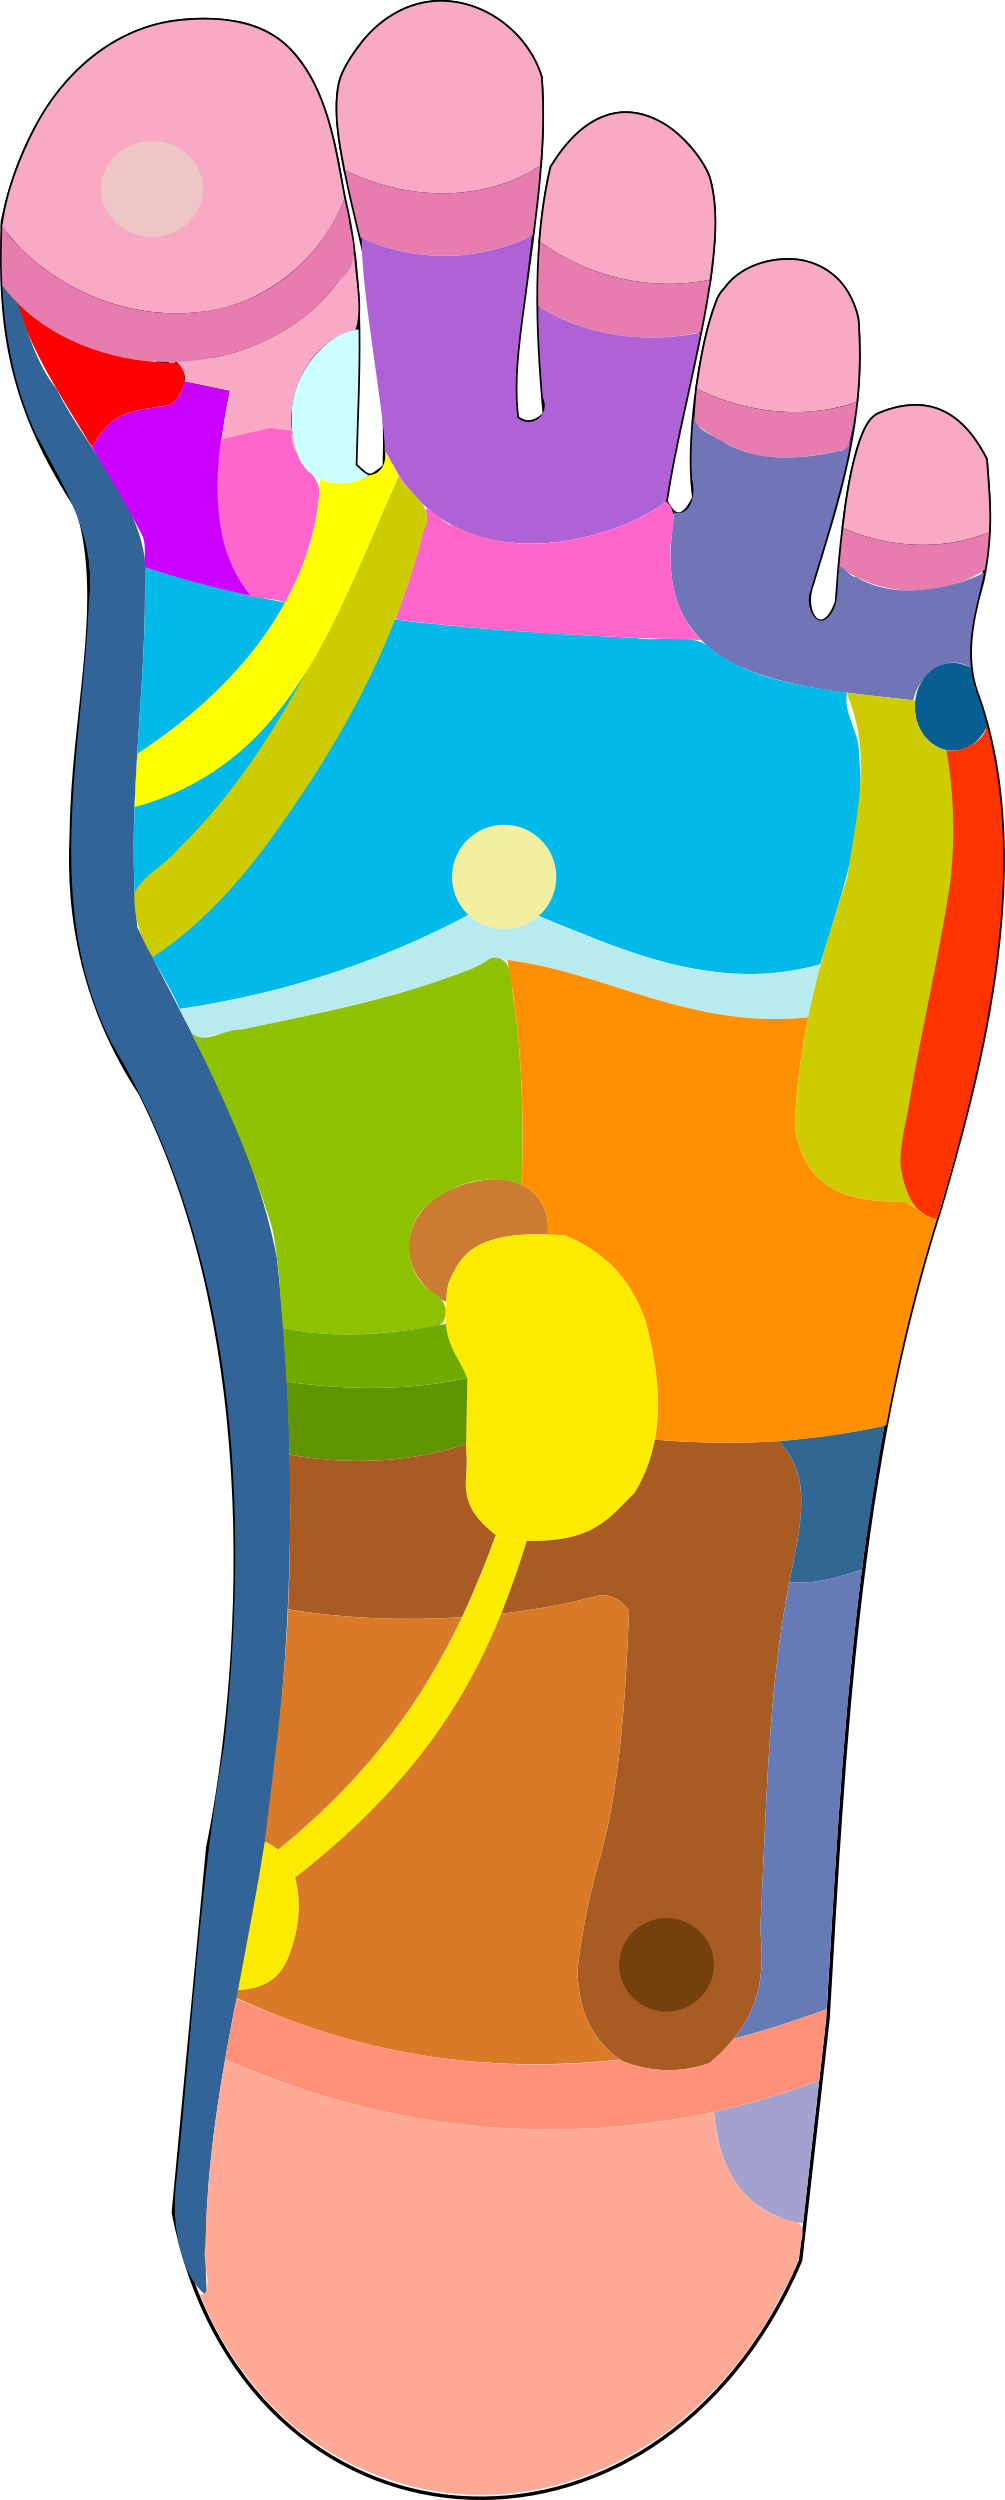
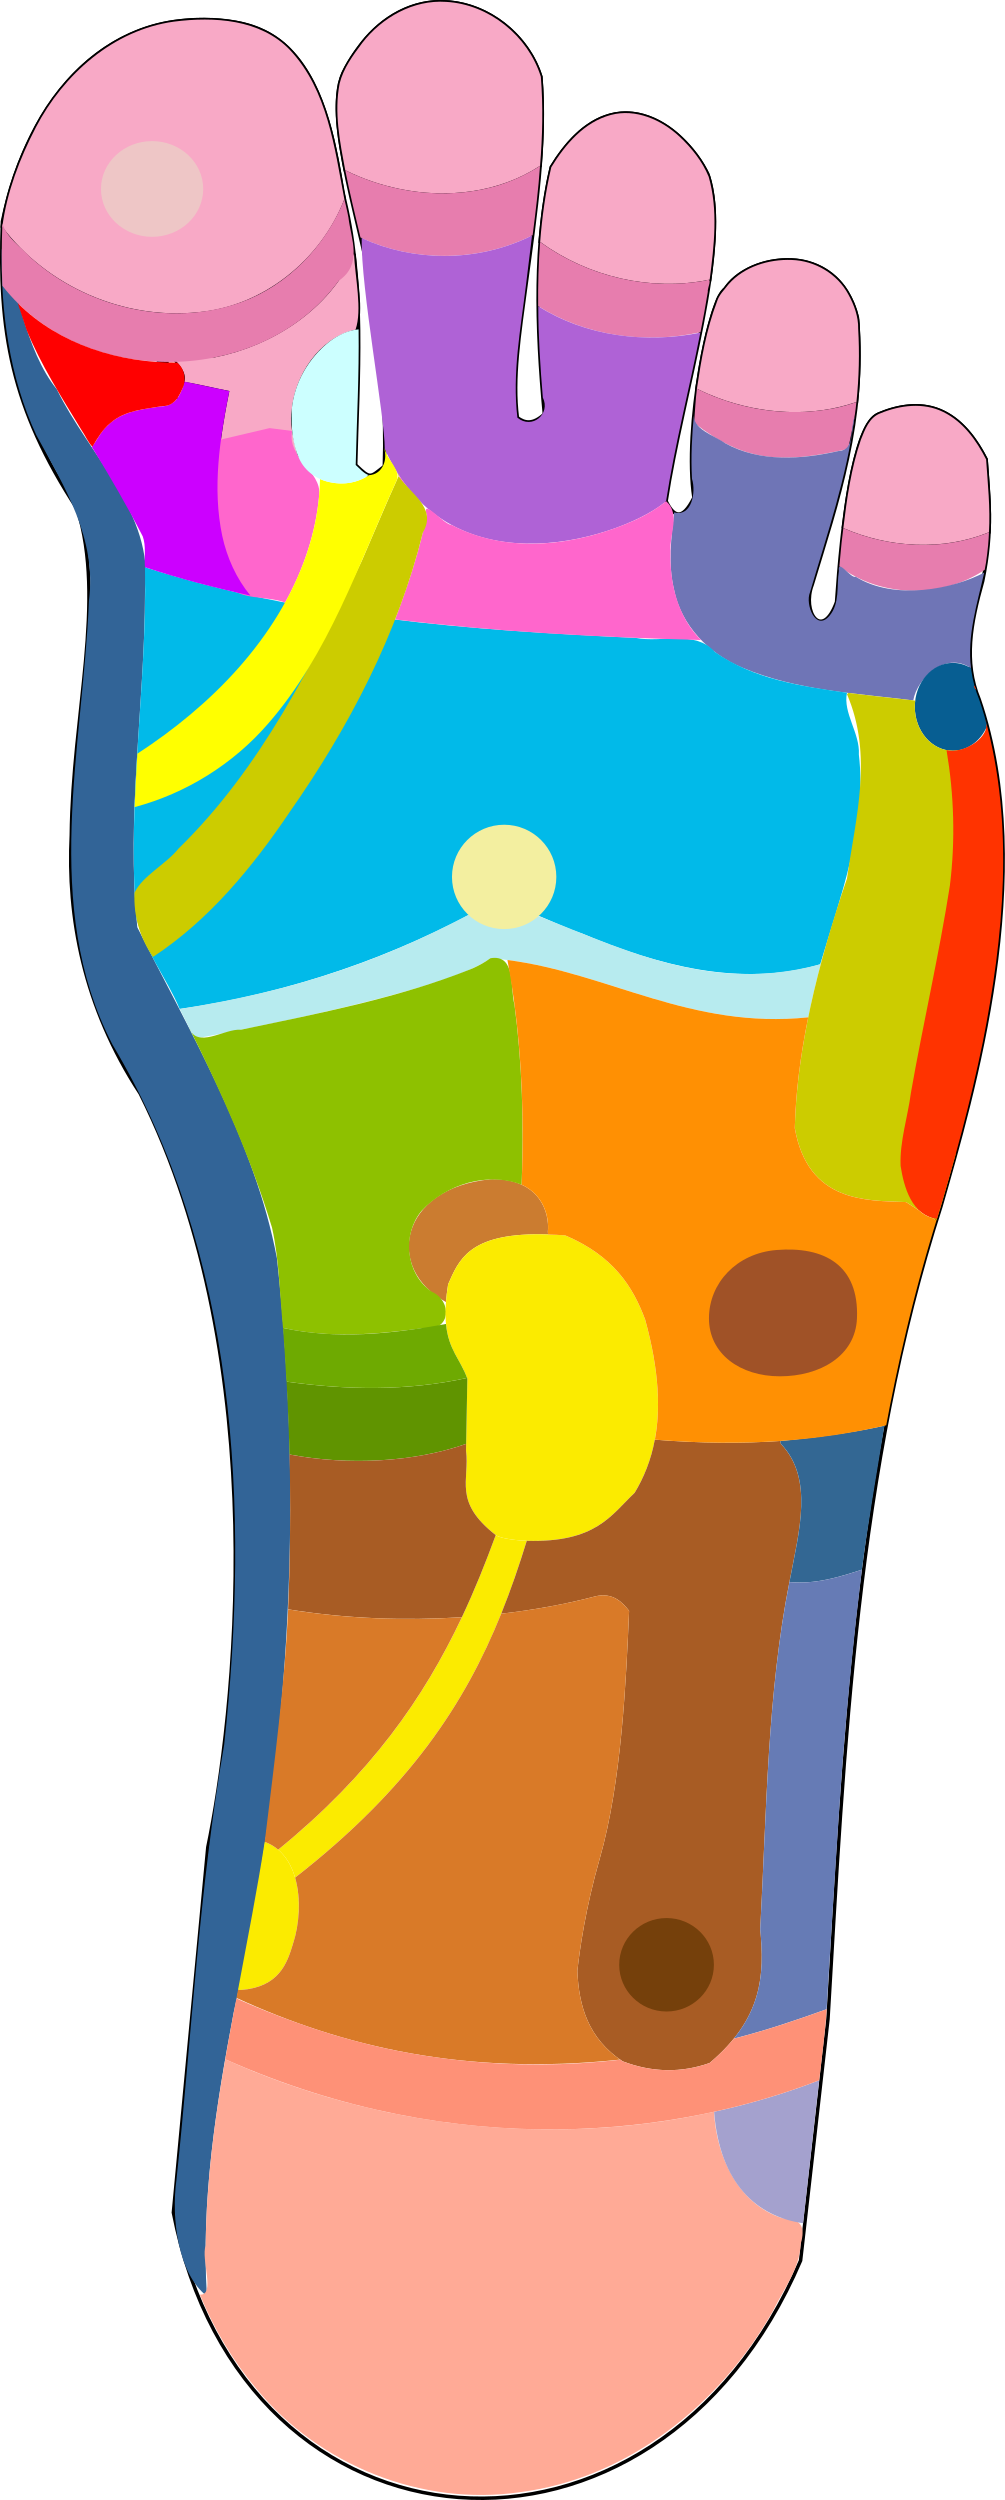
<svg xmlns="http://www.w3.org/2000/svg" width="76.06mm" height="189.229mm" viewBox="0 0 76.06 189.229" version="1.1" id="svg305">
  <defs id="defs302" />
  <g id="layer1" transform="translate(17.8945,-55.14384)">
    <path style="display:inline;fill:none;fill-rule:evenodd;stroke:#000000;stroke-width:0.265;stroke-dasharray:none;paint-order:stroke fill markers;stop-color:#000000" d="m 42.704,226.249 c -10.95,25.663 -42.212,23.361 -47.476,-3.631 l 2.607,-27.648 c 1.993,-9.565 5.188,-36.461 -5.12,-57.064 -4.31,-6.585 -5.519,-13.383 -5.213,-19.549 0.096,-9.172 2.632,-17.775 0.465,-24.669 -5.028,-7.697 -5.993,-13.445 -5.678,-21.783 1.98,-9.492 8.069,-16.578 17.594,-15.081 5.248,0.825 7.12,5.884 8.165,12.89 1.75,6.64 1.125,14.246 0.981,20.623 1.146,1.111 1.082,0.94 2.167,0.106 0.144,-4.037 -0.191,-8.074 -0.79,-12.112 -0.504,-5.004 -4.173,-14.581 -2.172,-17.97 4.53,-8.408 13.043,-5.091 14.811,0.592 0.405,4.954 -0.387,10.29 -1.119,15.712 -0.522,3.866 -1.037,7.141 -0.658,10.092 0.54,0.402 1.152,0.553 2.041,-0.263 -0.636,-6.729 -0.777,-13.102 0.527,-18.694 4.531,-7.446 10.028,-3.179 11.848,0.527 1.839,5.354 -1.916,16.5 -3.16,24.75 0.558,1.141 1.2,1.561 2.106,-0.263 -0.795,-5.219 1.18,-15.221 2.37,-15.798 1.602,-2.627 8.47,-3.95 10.005,2.172 0.644,7.807 -1.527,13.925 -3.423,20.208 -0.801,2.082 0.758,4.315 1.843,1.316 0.382,-5.73 1.246,-13.43 3.16,-14.218 3.29,-1.379 6.1,-0.634 8.162,3.423 0.181,2.758 0.56,5.285 -0.263,9.215 -0.894,3.186 -1.452,6.09 -0.263,8.952 4.491,13.153 -0.472,29.903 -2.896,38.376 -6.383,19.838 -7.331,40.978 -8.548,61.507 z" id="path289" />
    <path id="path311" style="fill:#326497;fill-opacity:1;fill-rule:evenodd;stroke:none;stroke-width:0.265;stroke-dasharray:none;paint-order:stroke fill markers;stop-color:#000000" d="m -17.76,73.993 c 1.078,2.477 1.765,7.683 4.168,10.623 2.423,4.99 7.398,9.369 6.673,15.297 5.73e-4,8.476 -1.452,16.95 -0.581,25.42 4.042,8.075 8.862,16.1 10.566,25.048 2.098,19.058 0.886,38.394 -3.273,57.101 -1.343,7.062 -2.471,14.247 -2.027,21.459 -2.192,-1.701 -2.709,-5.884 -2.303,-8.815 1.159,-10.983 1.717,-22.042 3.611,-32.929 1.963,-17.902 0.974,-37.196 -8.467,-53.009 -5.41,-10.478 -2.214,-22.423 -1.769,-33.568 0.61,-4.714 -1.856,-8.627 -3.991,-12.558 -2.026,-4.392 -2.691,-9.268 -2.607,-14.069 z" />
    <g id="g5602" style="display:inline" transform="matrix(-1,0,0,1,119.4104,-72.01087)">
      <path id="path960" style="font-variation-settings:normal;opacity:1;vector-effect:none;fill:#f8a9c6;fill-opacity:1;fill-rule:evenodd;stroke:#000000;stroke-width:0.265;stroke-linecap:butt;stroke-linejoin:miter;stroke-miterlimit:4;stroke-dasharray:none;stroke-dashoffset:0;stroke-opacity:1;-inkscape-stroke:none;paint-order:stroke fill markers;stop-color:#000000;stop-opacity:1" d="m 73.471,167.128 c -0.272,-2.26 -0.593,-4.536 -1.331,-6.698 -0.304,-0.758 -0.631,-1.68 -1.467,-1.988 -1.496,-0.62 -3.274,-0.846 -4.769,-0.1 -1.492,0.729 -2.503,2.142 -3.239,3.585 -0.125,1.835 -0.325,3.674 -0.216,5.516 3.512,1.434 7.576,1.185 11.023,-0.316 z" />
      <path id="path5536" style="font-variation-settings:normal;display:inline;opacity:1;vector-effect:none;fill:#f8a9c6;fill-opacity:1;fill-rule:evenodd;stroke:#000000;stroke-width:0.265;stroke-linecap:butt;stroke-linejoin:miter;stroke-miterlimit:4;stroke-dasharray:none;stroke-dashoffset:0;stroke-opacity:1;-inkscape-stroke:none;paint-order:stroke fill markers;stop-color:#000000;stop-opacity:1" d="m 72.479,157.58 c 3.374,1.186 7.146,0.928 10.469,-0.301 0.547,-0.206 1.084,-0.438 1.606,-0.701 -0.332,-2.234 -0.716,-4.486 -1.524,-6.605 -0.16,-0.527 -0.562,-0.885 -0.877,-1.307 -1.175,-1.328 -3.033,-1.9 -4.769,-1.834 -1.761,0.051 -3.465,1.052 -4.296,2.617 -0.437,0.793 -0.758,1.672 -0.74,2.588 -0.108,1.847 -0.06,3.703 0.131,5.543 z" />
      <path id="path5506" style="font-variation-settings:normal;display:inline;opacity:1;vector-effect:none;fill:#f8a9c6;fill-opacity:1;fill-rule:evenodd;stroke:#000000;stroke-width:0.265;stroke-linecap:butt;stroke-linejoin:miter;stroke-miterlimit:4;stroke-dasharray:none;stroke-dashoffset:0;stroke-opacity:1;-inkscape-stroke:none;paint-order:stroke fill markers;stop-color:#000000;stop-opacity:1" d="m 83.589,148.321 c 4.422,0.925 9.193,-0.203 12.831,-2.853 -0.147,-1.902 -0.41,-3.797 -0.843,-5.656 -1.051,-1.714 -2.48,-3.412 -4.499,-3.953 -1.881,-0.508 -3.841,0.36 -5.208,1.638 -0.912,0.857 -1.726,1.868 -2.204,3.032 -0.728,2.527 -0.41,5.231 -0.078,7.792 z" />
      <path id="path5452" style="font-variation-settings:normal;opacity:1;vector-effect:none;fill:#f8a9c6;fill-opacity:1;fill-rule:evenodd;stroke:#000000;stroke-width:0.265;stroke-linecap:butt;stroke-linejoin:miter;stroke-miterlimit:4;stroke-dasharray:none;stroke-dashoffset:0;stroke-opacity:1;-inkscape-stroke:none;paint-order:stroke fill markers;stop-color:#000000;stop-opacity:1" d="m 111.175,140.04 c 0.401,-2.149 0.847,-4.379 0.424,-6.559 -0.283,-1.156 -1.013,-2.14 -1.715,-3.078 -1.493,-1.928 -3.869,-3.279 -6.354,-3.106 -3.248,0.182 -6.201,2.58 -7.162,5.669 -0.179,2.244 -0.126,4.501 0.061,6.742 3.123,2.048 7.079,2.498 10.685,1.735 1.407,-0.291 2.775,-0.763 4.061,-1.403 z" />
      <path id="path16625" style="font-variation-settings:normal;display:inline;vector-effect:none;fill:#f8a9c6;fill-opacity:1;stroke:#000000;stroke-width:0.265;stroke-linecap:butt;stroke-linejoin:miter;stroke-miterlimit:4;stroke-dasharray:none;stroke-dashoffset:0;stroke-opacity:1;-inkscape-stroke:none;paint-order:stroke fill markers;stop-color:#000000" d="m 110.511,146.365 c -0.089,1.836 -0.637,4.238 -0.117,5.745 2.77,0.617 4.623,3.476 4.841,6.191 0.223,1.275 -0.446,2.939 -0.539,3.872 2.048,0.639 4.097,1.279 6.145,1.918 -0.009,-2.471 -0.401,-4.922 -0.896,-7.337 1.13,-0.224 2.303,-0.512 3.407,-0.697 -0.485,-1.587 3.493,-2.786 -2.268,-1.844 -4.413,-0.874 -8.738,-3.644 -10.574,-7.849 z m 14.783,8.178 -0.758,0.021 0.757,-0.018 z m -1.929,1.584 0.006,0.032 z m 0.025,0.11 0.008,0.033 z m 0.028,0.099 0.013,0.042 z m 0.454,0.912 0.056,0.086 z m -12.632,-15.006 c 1.787,4.581 6.142,8.115 11.086,8.546 5.611,0.585 11.42,-1.949 14.805,-6.463 -0.346,-2.631 -1.319,-5.179 -2.541,-7.531 -2.09,-4.01 -5.865,-7.373 -10.458,-8.003 -3.015,-0.385 -6.536,-0.194 -8.769,2.142 -2.847,3.024 -3.382,7.41 -4.123,11.308 z" />
    </g>
    <ellipse style="display:inline;fill:#eec6c6;fill-opacity:1;fill-rule:evenodd;stroke-width:0.265" id="path352" cx="6.382" cy="69.447" rx="3.869" ry="3.623" transform="scale(-1,1)" />
    <g id="g5811" style="display:inline" transform="matrix(-1,0,0,1,119.4104,-72.01126)">
      <path id="path1301" style="font-variation-settings:normal;display:inline;opacity:1;vector-effect:none;fill:#e77dae;fill-opacity:1;fill-rule:evenodd;stroke-width:0.265;stroke-linecap:butt;stroke-linejoin:miter;stroke-miterlimit:4;stroke-dasharray:none;stroke-dashoffset:0;stroke-opacity:1;-inkscape-stroke:none;stop-color:#000000;stop-opacity:1" d="m 84.769,159.16 c -0.067,-0.77 -0.108,-1.817 -0.216,-2.581 -3.188,1.589 -6.911,2.179 -10.415,1.468 -0.56,-0.12 -1.116,-0.267 -1.655,-0.465 0.128,1.35 0.351,2.225 0.627,3.552 5.075,1.163 7.904,0.966 11.659,-1.974 z" />
      <path id="path1174" style="font-variation-settings:normal;vector-effect:none;fill:#e77dae;fill-opacity:1;fill-rule:evenodd;stroke-width:0.265;stroke-linecap:butt;stroke-linejoin:miter;stroke-miterlimit:4;stroke-dasharray:none;stroke-dashoffset:0;stroke-opacity:1;-inkscape-stroke:none;stop-color:#000000" d="m 96.572,150.328 c 0.015,-1.621 -0.025,-3.244 -0.152,-4.861 -3.562,2.596 -8.205,3.725 -12.55,2.912 -0.568,-0.261 -0.082,0.597 -0.14,0.87 0.164,1.021 0.352,2.037 0.555,3.051 4.136,0.919 8.68,0.299 12.287,-1.972 z" />
      <path id="path1112" style="font-variation-settings:normal;vector-effect:none;fill:#e77dae;fill-opacity:1;fill-rule:evenodd;stroke-width:0.265;stroke-linecap:butt;stroke-linejoin:miter;stroke-miterlimit:4;stroke-dasharray:none;stroke-dashoffset:0;stroke-opacity:1;-inkscape-stroke:none;stop-color:#000000" d="m 110.022,145.128 c 0.395,-1.693 0.819,-3.381 1.152,-5.088 -3.447,1.702 -7.525,2.263 -11.256,1.237 -1.232,-0.346 -2.413,-0.876 -3.489,-1.569 0.123,1.756 0.334,3.504 0.56,5.249 4.018,2.032 8.962,2.089 13.033,0.172 z" />
      <path id="path1003" style="font-variation-settings:normal;vector-effect:none;fill:#e77dae;fill-opacity:1;fill-rule:evenodd;stroke-width:0.265;stroke-linecap:butt;stroke-linejoin:miter;stroke-miterlimit:4;stroke-dasharray:none;stroke-dashoffset:0;stroke-opacity:1;-inkscape-stroke:none;stop-color:#000000" d="m 137.123,148.791 c 0.08,-1.573 0.059,-3.149 0.002,-4.722 -0.314,1.054 -1.421,1.813 -2.184,2.616 -4.204,3.738 -10.464,5.272 -15.825,3.365 -3.607,-1.29 -6.452,-4.288 -7.876,-7.807 0.073,-0.339 -0.256,1.025 -0.309,1.375 -0.193,1.648 -1.098,3.515 0.726,4.784 5.838,8.064 19.366,8.206 25.465,0.389 z" />
      <path id="path1431" style="font-variation-settings:normal;display:inline;vector-effect:none;fill:#e77dae;fill-opacity:1;fill-rule:evenodd;stroke-width:0.265;stroke-linecap:butt;stroke-linejoin:miter;stroke-miterlimit:4;stroke-dasharray:none;stroke-dashoffset:0;stroke-opacity:1;-inkscape-stroke:none;stop-color:#000000" d="m 73.774,170.022 c -0.054,-0.607 -0.108,-1.216 -0.173,-1.826 -0.039,-0.36 -0.087,-0.711 -0.13,-1.068 -1.882,0.819 -3.933,1.269 -6.07,1.269 -1.773,0 -3.434,-0.339 -4.953,-0.952 0.015,0.322 0.033,0.647 0.065,0.989 0.039,0.416 0.091,0.849 0.159,1.299 0.026,0.175 0.067,0.367 0.099,0.548 a 8.393,6.977 0 0 0 5.323,1.588 8.393,6.977 0 0 0 5.68,-1.846 z" />
    </g>
    <path id="path496-5" style="display:inline;fill:#6f75b6;fill-opacity:1;fill-rule:evenodd;stroke:none;stroke-width:0.265;stroke-dasharray:none;paint-order:stroke fill markers;stop-color:#000000" d="m 34.642,86.394 c -0.206,1.235 1.483,1.674 2.363,2.305 2.629,1.451 5.769,1.221 8.595,0.578 1.224,-0.039 0.836,-1.709 1.184,-2.584 -0.568,4.523 -2.085,8.911 -3.37,13.288 -0.383,0.9 0.437,2.997 1.476,1.774 0.802,-0.958 0.529,-2.255 0.715,-3.399 -0.126,-0.996 0.93,0.628 1.269,0.44 2.948,1.841 7.384,0.928 9.727,-0.314 -0.53,2.374 -1.311,4.779 -0.995,7.246 -1.892,-1.338 -4.095,0.755 -4.374,2.431 -4.35,-0.542 -8.85,-0.745 -12.937,-2.478 -2.519,-1.034 -4.645,-3.197 -5.175,-5.926 -0.461,-1.919 -0.212,-3.901 0.013,-5.83 1.341,0.361 1.67,-1.548 1.35,-2.535 -0.092,-1.665 -0.003,-3.337 0.158,-4.995 z m 21.134,20.309 0.017,0.072 z m 0.443,1.382 c 0.123,0.369 0.122,0.37 0,0 z" />
    <path id="path467" style="fill:#af62d6;fill-opacity:1;fill-rule:evenodd;stroke-width:0.265" d="m 22.376,72.967 -0.453,3.708 c -0.408,3.34 -1.054,6.708 -0.657,10.082 1.109,0.918 2.538,-0.27 1.928,-1.521 -0.191,-2.3 -0.344,-4.606 -0.346,-6.914 3.604,2.287 8.15,2.841 12.265,2 -0.83,4.258 -1.929,8.463 -2.59,12.754 -2.788,2.488 -16.28,7.393 -21.297,-3.957 0.023,-2.365 -1.824,-12.21 -1.745,-15.961 a 13.231,11.388 0 0 0 6.256,1.357 13.231,11.388 0 0 0 6.639,-1.547 z" />
    <path id="path1314" style="opacity:1;fill:#075e92;fill-opacity:1;fill-rule:evenodd;stroke-width:0.265" d="m 55.611,105.729 c 0.008,0.066 0.013,0.131 0.022,0.197 0.025,0.181 0.056,0.362 0.092,0.542 0.036,0.18 0.079,0.361 0.127,0.541 0.048,0.18 0.103,0.359 0.164,0.538 0.061,0.179 0.128,0.359 0.203,0.537 0.14,0.411 0.272,0.825 0.394,1.243 0.074,0.254 0.139,0.512 0.207,0.768 a 2.88,3.324 0 0 1 -2.59,1.873 2.88,3.324 0 0 1 -2.88,-3.324 2.88,3.324 0 0 1 2.88,-3.324 2.88,3.324 0 0 1 1.381,0.409 z" />
    <path id="path16125" style="display:inline;fill:#01bae9;fill-opacity:1;stroke:none;stroke-width:0.265px;stroke-linecap:butt;stroke-linejoin:miter;stroke-opacity:1" d="m -6.921,98.078 c 11.978,3.847 24.646,4.76 37.138,5.348 1.994,0.394 4.499,-0.621 5.985,1.056 2.916,2.065 6.556,2.61 10.012,3.095 -0.319,1.551 0.995,3.051 0.9,4.681 0.64,5.466 -1.401,10.726 -2.92,15.875 -6.056,1.791 -12.397,0.052 -18.024,-2.327 -2.257,-0.737 -4.562,-2.203 -6.837,-2.358 -7.29,4.128 -15.333,6.871 -23.625,8.067 -0.995,-2.362 -2.727,-4.49 -3.29,-6.975 -0.717,-8.82 0.837,-17.637 0.662,-26.461 z" />
    <path id="path13175" style="display:inline;fill:#ff66cc;stroke:none;stroke-width:0.265px;stroke-linecap:butt;stroke-linejoin:miter;stroke-opacity:1" d="m 2.506,87.547 c 0.572,0.073 1.144,0.145 1.716,0.218 -0.418,2.055 2.218,3.041 2.046,4.825 -0.247,2.868 -1.189,5.652 -2.582,8.162 -1.397,-0.541 -3.486,-0.123 -4.42,-1.395 C -1.52,95.86 -2.305,92.362 -3.089,88.864 c 1.865,-0.439 3.73,-0.877 5.595,-1.316 z m 8.93,2.025 0.094,0.191 z m 0.094,0.191 0.074,0.141 z m -0.319,0.148 -0.009,0.3 z m -0.009,0.305 -0.007,0.211 z m -0.007,0.227 c -0.669,0.521 -0.767,0.598 0,0 z m 0.499,-0.359 c 0.198,0.36 0.202,0.367 0,0 z m 0.261,0.471 0.119,0.202 z m 0.074,0.123 0.143,0.238 z m -1.488,0.269 c -0.385,0.208 -0.452,0.21 0,0 z m 1.688,0.061 c 0.35,0.535 1.109,1.548 0.254,0.536 -0.11,-0.167 -0.159,-0.362 -0.254,-0.536 z m 0.049,0.17 c -0.209,0.462 -0.046,0.098 0,0 z m -0.382,0.852 c -0.204,0.462 -0.045,0.102 0,0 z m -0.376,0.855 c -0.457,1.054 -0.348,0.802 0,0 z m 21.003,0.192 c 1.116,0.981 0.238,2.524 0.335,3.757 -0.079,2.419 0.541,5.011 2.313,6.756 -7.737,-0.208 -15.476,-0.623 -23.162,-1.56 0.987,-2.561 1.827,-5.184 2.4,-7.87 -0.426,-1.46 1.22,0.669 1.906,0.734 4.323,2.26 9.581,1.534 13.885,-0.393 0.825,-0.383 1.617,-0.846 2.322,-1.424 z m -21.931,1.959 c -0.28,0.654 -0.784,1.83 -0.231,0.539 0.077,-0.18 0.154,-0.359 0.231,-0.539 z" />
    <path id="path5421" style="display:inline;fill:#b7ebef;fill-opacity:1;stroke:none;stroke-width:0.265px;stroke-linecap:butt;stroke-linejoin:miter;stroke-opacity:1" d="m 45.792,122.851 0.012,0.015 c -0.063,0.191 -0.123,0.381 -0.184,0.571 0.057,-0.195 0.116,-0.391 0.172,-0.586 z m -26.174,0.44 c 7.878,2.619 15.074,7.418 24.576,4.841 0.128,-0.428 0.258,-0.856 0.39,-1.284 -0.506,1.79 -0.944,3.559 -1.299,5.3 -9.406,0.977 -15.835,-3.865 -24.068,-4.474 -2.582,2.07 -15.352,4.796 -22.382,6.092 -0.37,-0.752 -0.746,-1.503 -1.126,-2.254 11.176,-1.739 17.821,-4.894 23.909,-8.222 z" />
    <circle style="display:inline;fill:#f3efa0;fill-opacity:1;fill-rule:evenodd;stroke-width:0.265" id="path934" cx="-20.266" cy="121.519" r="3.949" transform="scale(-1,1)" />
    <path id="path581" style="display:inline;fill:#cccc00;stroke:none;stroke-width:0.265px;stroke-linecap:butt;stroke-linejoin:miter;stroke-opacity:1" d="m 46.328,107.591 c 0.296,0.038 0.591,0.076 0.889,0.112 0.395,0.048 0.792,0.094 1.19,0.138 0.796,0.09 1.595,0.176 2.389,0.266 0.196,0.022 0.391,0.045 0.586,0.067 a 2.88,3.324 0 0 0 -0.032,0.469 2.88,3.324 0 0 0 2.88,3.324 2.88,3.324 0 0 0 0.522,-0.06 c 0.57,5.315 -0.007,10.715 -1.561,16.187 0,0 0.837,8.597 1.235,14.46 -0.033,0.118 -0.066,0.247 -0.099,0.364 -0.359,1.295 -0.702,2.483 -1.005,3.542 -0.112,0.348 -0.218,0.698 -0.327,1.046 -1.081,-0.54 -2.306,-1.376 -2.306,-1.376 -3.023,-0.115 -7.419,0.053 -8.425,-5.595 0.146,-5.885 1.697,-12.305 3.95,-18.892 0.661,-4.652 1.998,-9.303 0,-13.955 z" />
    <path id="path12933" style="display:inline;fill:#ff3300;fill-opacity:1;stroke:none;stroke-width:0.265px;stroke-linecap:butt;stroke-linejoin:miter;stroke-opacity:1" d="m 55.863,107.043 c 0.368,0.672 -0.177,-0.001 0,0 z m 0.072,0.252 0.081,0.252 z m 0.081,0.252 0.096,0.269 z m 0.096,0.269 0.106,0.269 z m 0.567,1.749 c 2.218,7.995 1.403,16.471 -0.191,24.498 -0.923,4.502 -2.132,8.941 -3.46,13.338 -1.905,-0.25 -2.508,-2.405 -2.755,-4.015 -0.074,-1.851 0.543,-3.692 0.782,-5.532 0.918,-5.233 2.127,-10.416 2.947,-15.665 0.424,-3.41 0.322,-6.88 -0.252,-10.267 1.174,0.328 3.513,-0.961 2.929,-2.357 z" />
    <path id="path16165" style="display:inline;fill:#cccc00;stroke:none;stroke-width:0.265px;stroke-linecap:butt;stroke-linejoin:miter;stroke-opacity:1" d="m 11.22,89.264 c -0.002,0.142 -0.009,0.633 0,0 z m 0.083,0.025 c 0.181,0.39 0.037,0.081 0,0 z m 0.337,0.692 c 0.203,0.381 0.203,0.381 0,0 z m 0.177,0.33 c 0.201,0.358 0.04,0.071 0,0 z m -0.997,0.427 -0.259,0.197 z m 1.366,0.201 c 0.147,0.113 0.132,0.48 0,0 z m 0.093,0.239 c 0.854,1.334 2.939,2.381 1.839,4.262 -1.889,7.665 -5.596,14.755 -10.103,21.193 -2.817,4.17 -6.09,8.158 -10.335,10.946 -0.983,-1.466 -1.474,-3.095 -1.393,-4.863 0.617,-1.298 2.36,-2.131 3.333,-3.344 6.242,-6.083 10.153,-14.006 13.868,-21.769 0.93,-2.142 1.826,-4.299 2.79,-6.425 z m -2.324,-0.101 0.18,0.043 z" />
    <path id="path16156" style="display:inline;fill:#ffff00;stroke:none;stroke-width:0.265px;stroke-linecap:butt;stroke-linejoin:miter;stroke-opacity:1" d="m 11.225,89.08 c 0.134,0.896 1.335,1.664 0.858,2.53 -2.85,6.279 -5.089,13.038 -9.691,18.318 -2.641,3.048 -6.201,5.27 -10.098,6.307 0.053,-1.349 0.129,-2.697 0.21,-4.044 5.576,-3.631 10.58,-8.669 12.796,-15.065 0.629,-1.842 0.993,-3.777 1.029,-5.724 1.189,0.525 2.636,0.435 3.706,-0.289 0.95,-0.059 1.376,-1.012 1.188,-1.879 l 0.002,-0.152 z m -2.164,0.048 c -0.016,0.49 -0.045,1.764 -0.017,0.608 0.005,-0.203 0.011,-0.406 0.017,-0.608 z m 0.345,1.567 c 0.348,0.301 0.065,0.061 0,0 z m 0.155,0.136 c 0.309,0.241 0.056,0.05 0,0 z m 0.137,0.109 c 0.277,0.178 0.049,0.041 0,0 z m 0.122,0.082 c 0.252,0.12 0.044,0.032 0,0 z" />
    <path id="path16144" style="display:inline;fill:#ccffff;fill-rule:evenodd;stroke-width:0.265" d="m 9.248,80.074 c 0.048,3.423 -0.138,6.843 -0.219,10.264 0.307,0.273 0.58,0.622 0.977,0.766 -0.806,0.577 -1.846,0.761 -2.809,0.555 -1.047,-0.161 -2.013,-0.828 -2.448,-1.808 -0.534,-1.15 -0.61,-2.455 -0.563,-3.704 0.182,-2.009 1.27,-3.907 2.852,-5.146 0.641,-0.486 1.397,-0.865 2.21,-0.926 z" />
    <path id="path13085" style="display:inline;fill:#cc00ff;stroke:none;stroke-width:0.265px;stroke-linecap:butt;stroke-linejoin:miter;stroke-opacity:1" d="m -3.939,84.028 c 1.134,0.239 2.269,0.477 3.403,0.716 -0.717,3.589 -1.302,7.334 -0.536,10.966 0.356,1.639 1.06,3.215 2.131,4.513 -2.693,-0.582 -5.364,-1.275 -7.979,-2.145 -0.072,-0.772 0.099,-1.609 -0.17,-2.335 -1.186,-2.309 -2.496,-4.551 -3.85,-6.765 0.405,-0.535 0.702,-1.221 1.245,-1.672 1.064,-1.06 2.621,-1.187 4.024,-1.41 0.78,0.014 1.259,-0.53 1.525,-1.213 0.098,-0.208 0.174,-0.429 0.209,-0.656 z" />
    <path id="path13051" style="display:inline;fill:#ff0000;stroke:none;stroke-width:0.265px;stroke-linecap:butt;stroke-linejoin:miter;stroke-opacity:1" d="m -16.547,78.096 c 3.15,3.139 7.72,4.536 12.06,4.49 0.613,0.503 0.718,1.409 0.346,2.086 -0.271,0.627 -0.673,1.227 -1.429,1.206 -1.357,0.238 -2.856,0.313 -3.944,1.268 -0.6,0.483 -1.007,1.161 -1.383,1.81 -0.313,-0.29 -0.548,-0.869 -0.833,-1.267 -1.499,-2.473 -3.076,-4.925 -4.169,-7.613 -0.216,-0.66 -0.432,-1.321 -0.648,-1.981 z" />
    <path id="path364" style="fill:#cb7c30;fill-opacity:1;stroke:none;stroke-width:0.265px;stroke-linecap:butt;stroke-linejoin:miter;stroke-opacity:1" d="m 19.417,144.401 c 3.512,-0.014 4.303,2.482 4.157,3.979 l 0.014,0.205 c -0.185,-0.006 -0.374,-0.013 -0.549,-0.015 -5.453,-0.046 -6.205,1.949 -7.015,3.786 -0.08,0.491 -0.132,0.933 -0.164,1.339 -4.632,-2.483 -3.568,-8.631 3.387,-9.291 0.057,-0.002 0.113,-0.002 0.169,-0.003 z" />
    <path id="path530" style="fill:#8ec100;fill-opacity:1;stroke:none;stroke-width:0.265px;stroke-linecap:butt;stroke-linejoin:miter;stroke-opacity:1" d="m 19.217,127.675 c 1.982,-0.339 1.477,2.289 1.828,3.494 0.596,4.521 0.717,9.094 0.544,13.647 -2.594,-1.003 -5.714,-0.026 -7.563,1.967 -1.508,1.791 -1.215,4.77 0.74,6.124 1.623,0.709 1.453,3.056 -0.549,2.753 -3.536,0.493 -7.173,0.794 -10.691,-0.004 -0.254,-2.529 -0.276,-5.106 -0.83,-7.589 -1.59,-5.25 -3.847,-10.269 -6.292,-15.17 0.592,1.712 2.686,0.081 3.932,0.191 5.921,-1.249 11.925,-2.382 17.559,-4.65 0.464,-0.211 0.916,-0.453 1.323,-0.763 z m 1.314,0.136 c 0.384,0.051 0.079,0.01 0,0 z m 1.408,0.219 c 0.375,0.069 0.075,0.014 0,0 z m 0.69,0.134 c 0.539,0.108 1.62,0.37 0.483,0.104 l -0.242,-0.053 z m -0.75,16.801 0.036,0.021 z m 0.388,0.258 0.032,0.025 z m 1.224,1.953 0.015,0.07 z m 0.081,0.501 0.005,0.049 z m 0.015,0.227 0.002,0.066 z m 10e-4,0.24 -10e-4,0.038 z m 0.565,0.462 c 0.395,0.02 0.083,0.004 0,0 z m -7.241,2.047 c -0.253,0.378 -0.253,0.378 0,0 z m -0.217,0.329 c -0.222,0.389 -0.222,0.389 0,0 z m -0.361,0.681 c -0.174,0.376 -0.038,0.082 0,0 z m -0.311,0.692 c -0.066,0.434 -0.067,0.435 0,0 z m -0.088,0.609 c -0.019,0.151 -0.014,0.11 0,0 z" />
    <path id="path1831" style="display:inline;fill:#fbeb00;fill-opacity:1;stroke:none;stroke-width:0.265px;stroke-linecap:butt;stroke-linejoin:miter;stroke-opacity:1" d="m 4.282,202.276 c -0.445,1.476 -1.047,3.267 -3.934,3.492 l -0.225,-0.011 c 0.732,-3.921 1.457,-7.606 2.019,-11.203 2.806,1.025 2.986,5.164 2.14,7.722 z" />
    <path id="path794" style="display:inline;fill:#fbeb00;fill-opacity:1;stroke:none;stroke-width:0.265px;stroke-linecap:butt;stroke-linejoin:miter;stroke-opacity:1" d="m 19.629,171.339 c 0.4,0.289 1.859,0.424 2.348,0.43 -2.736,8.878 -6.564,16.934 -17.535,25.496 -0.244,-0.84 -0.659,-1.584 -1.282,-2.116 9.332,-7.606 13.367,-15.328 16.468,-23.81 z" />
    <path id="path787" style="fill:#fbeb00;fill-opacity:1;stroke:none;stroke-width:0.265px;stroke-linecap:butt;stroke-linejoin:miter;stroke-opacity:1" d="m 23.04,148.569 c 0.564,0.005 1.178,0.031 1.848,0.082 3.642,1.551 5.121,3.87 6.052,6.383 1.851,6.721 0.755,10.516 -0.794,13.097 -1.802,1.707 -2.917,3.782 -8.169,3.638 -0.489,-0.006 -1.948,-0.141 -2.348,-0.43 -3.257,-2.547 -1.957,-4.134 -2.249,-6.416 l 0.099,-5.424 c -0.701,-1.998 -2.195,-2.584 -1.455,-7.144 0.81,-1.838 1.562,-3.832 7.015,-3.786 z" />
    <path id="path10549" style="fill:#609400;fill-opacity:1;stroke:none;stroke-width:0.065;stroke-linecap:butt;stroke-linejoin:miter;stroke-dasharray:none;stroke-opacity:1" d="m 16.748,157.993 c 0.091,0.165 0.183,0.328 0.273,0.496 -0.09,-0.167 -0.182,-0.331 -0.274,-0.496 z m 0.273,0.496 c 0.055,0.102 0.108,0.206 0.161,0.312 -0.052,-0.106 -0.106,-0.21 -0.161,-0.312 z m 0.178,0.347 c 0.018,0.036 0.035,0.072 0.052,0.109 -0.017,-0.037 -0.035,-0.073 -0.052,-0.109 z m 0.108,0.23 c 0.011,0.025 0.022,0.051 0.033,0.076 -0.011,-0.025 -0.021,-0.051 -0.033,-0.076 z m 0.065,0.153 c 0.03,0.073 0.059,0.146 0.087,0.223 -0.028,-0.076 -0.057,-0.15 -0.087,-0.223 z m 0.087,0.223 c 0.007,0.019 0.014,0.038 0.021,0.057 l -0.09,4.933 c -3.852,1.365 -8.852,1.67 -13.372,0.804 -0.009,-0.354 -0.019,-0.708 -0.03,-1.065 -0.031,-0.977 -0.069,-1.963 -0.116,-2.958 -0.023,-0.495 -0.049,-0.992 -0.076,-1.492 4.577,0.647 9.138,0.717 13.665,-0.279 z" />
    <path id="path604" style="fill:#6eaa01;fill-opacity:1;stroke:none;stroke-width:0.1;stroke-linecap:butt;stroke-linejoin:miter;stroke-dasharray:none;stroke-opacity:1" d="m 15.861,155.356 c 0.192,1.968 1.089,2.683 1.598,4.087 -4.53,0.996 -9.092,0.925 -13.671,0.278 -0.067,-1.372 -0.168,-2.803 -0.262,-4.064 3.997,0.877 8.145,0.47 12.335,-0.3 z" />
    <path id="path550" style="fill:#a85c24;fill-opacity:1;stroke:none;stroke-width:0.1;stroke-linecap:butt;stroke-linejoin:miter;stroke-dasharray:none;stroke-opacity:1" d="m 4.017,165.235 c 4.521,0.866 9.521,0.562 13.372,-0.804 l -0.009,0.491 c 0.292,2.282 -1.008,3.87 2.249,6.416 -0.774,2.116 -1.606,4.184 -2.563,6.215 -4.23,0.274 -8.753,0.124 -13.154,-0.597 0.144,-3.288 0.184,-6.866 0.143,-9.883 -0.008,-0.709 -0.106,-4.478 -0.038,-1.839 z m 27.667,-1.193 c -0.004,0.024 -0.008,0.048 -0.012,0.072 3.496,0.282 6.621,0.297 9.498,0.099 l 0.041,0.218 c 2.502,2.621 1.384,6.583 0.658,10.4 -1.68,8.438 -1.738,17.413 -2.222,26.33 0.341,3.496 0.164,6.77 -3.834,10.137 -2.133,0.752 -4.326,0.73 -6.583,-0.131 -2.577,-1.707 -3.314,-4.152 -3.423,-6.846 0.169,-1.546 0.608,-4.709 1.7,-8.518 1.656,-5.777 1.997,-13.594 2.217,-18.733 -0.456,-0.583 -1.214,-1.451 -2.603,-1.084 -2.135,0.563 -4.529,1.009 -7.078,1.303 0.731,-1.811 1.357,-3.646 1.934,-5.518 5.252,0.144 6.367,-1.931 8.169,-3.638 0.659,-1.098 1.235,-2.418 1.537,-4.089 z" />
    <ellipse style="fill:#75400b;fill-opacity:1;fill-rule:evenodd;stroke-width:0.265" id="path1163" cx="-32.558" cy="203.861" rx="3.584" ry="3.537" transform="scale(-1,1)" />
    <path id="path4967" style="fill:#d97a28;fill-opacity:1;stroke:none;stroke-width:0.265px;stroke-linecap:butt;stroke-linejoin:miter;stroke-opacity:1" d="m 27.838,175.899 c 0.946,0.035 1.516,0.697 1.886,1.17 -0.22,5.14 -0.561,12.956 -2.217,18.733 -1.092,3.809 -1.531,6.972 -1.7,8.518 0.107,2.628 0.811,5.018 3.236,6.718 -11.694,1.245 -21.011,-0.967 -29.038,-4.668 0.039,-0.203 0.078,-0.41 0.117,-0.613 l 0.225,0.011 c 2.887,-0.225 3.489,-2.016 3.934,-3.492 0.479,-1.448 0.629,-3.401 0.161,-5.011 8.657,-6.757 12.866,-13.199 15.601,-19.978 2.548,-0.294 4.942,-0.74 7.078,-1.303 0.261,-0.069 0.499,-0.094 0.717,-0.086 z m -23.921,1.059 c 4.399,0.721 8.921,0.87 13.149,0.596 -2.881,6.111 -6.901,11.885 -13.904,17.594 -0.292,-0.249 -0.63,-0.451 -1.019,-0.593 0.764,-6.254 1.531,-12.116 1.773,-17.597 z" />
    <path id="path11257" style="fill:#336793;fill-opacity:1;stroke:none;stroke-width:0.265px;stroke-linecap:butt;stroke-linejoin:miter;stroke-opacity:1" d="m 49.045,163.055 c -0.613,3.852 -1.263,7.479 -1.702,10.901 -1.834,0.594 -3.519,1.112 -5.485,0.937 0.004,-0.021 0.008,-0.042 0.012,-0.062 0.726,-3.817 1.844,-7.779 -0.658,-10.4 l -0.041,-0.218 c 2.742,-0.254 5.547,-0.635 7.875,-1.158 z" />
    <path id="path19939" style="fill:#667bb5;fill-opacity:1;stroke:none;stroke-width:0.265px;stroke-linecap:butt;stroke-linejoin:miter;stroke-opacity:1" d="m 45.879,188.601 c -0.299,3.594 -1.346,20.751 -1.2,18.622 -2.376,0.861 -4.626,1.614 -7.032,2.229 2.211,-2.73 2.279,-5.436 2,-8.291 0.483,-8.894 0.543,-17.847 2.21,-26.267 1.966,0.175 3.652,-0.344 5.485,-0.937 -0.618,5.099 -1.098,9.928 -1.464,14.645 z" />
    <path id="path17314" style="fill:#ffaa96;fill-opacity:1;stroke:none;stroke-width:0.265px;stroke-linecap:butt;stroke-linejoin:miter;stroke-opacity:1" d="m -0.846,211.013 c 11.504,5.175 24.663,6.707 37.002,3.973 0.158,3.316 1.78,6.956 5.152,8.052 1.462,0.02 1.777,0.683 1.402,1.952 -0.064,1.87 -1.3,3.426 -2.088,5.055 -3.965,7.055 -10.981,12.694 -19.153,13.735 -7.418,1.083 -15.194,-2.03 -19.94,-7.807 -1.804,-2.13 -3.232,-4.565 -4.293,-7.143 1.211,0.048 0.058,-2.686 0.438,-3.723 0.041,-4.733 0.661,-9.44 1.48,-14.095 z" />
    <path id="path17295" style="display:inline;fill:#a4a1ce;fill-opacity:1;stroke:none;stroke-width:0.065;stroke-linecap:butt;stroke-linejoin:miter;stroke-dasharray:none;stroke-opacity:1" d="m 42.892,223.425 c -3.491,-0.506 -6.313,-2.981 -6.736,-8.439 2.911,-0.637 5.58,-1.462 7.954,-2.383 -0.005,-0.034 -1.025,9.118 -1.218,10.822 z" />
    <path id="path13994" style="fill:#fe9177;fill-opacity:1;stroke:none;stroke-width:0.065;stroke-linecap:butt;stroke-linejoin:miter;stroke-dasharray:none;stroke-opacity:1" d="m 44.679,207.222 c -0.112,1.763 -0.365,3.583 -0.569,5.381 -10.632,4.127 -27.157,6.315 -44.956,-1.59 0.08,-0.459 0.158,-0.917 0.242,-1.378 0.129,-0.715 0.263,-1.434 0.398,-2.155 0.066,-0.352 0.136,-0.713 0.204,-1.067 1.499,0.671 2.988,1.268 4.469,1.795 3.669,1.335 7.613,2.328 11.919,2.824 0.075,0.009 0.15,0.017 0.224,0.026 0.097,0.011 0.194,0.022 0.291,0.033 4.11,0.451 8.159,0.41 12.158,-0.042 0.057,0.04 0.113,0.079 0.172,0.118 2.257,0.861 4.45,0.884 6.583,0.131 0.733,-0.618 1.337,-1.232 1.833,-1.845 2.406,-0.615 4.656,-1.369 7.032,-2.229 z" />
    <path id="path1150-0" style="fill:#ff9003;fill-opacity:1;stroke:none;stroke-width:0.265px;stroke-linecap:butt;stroke-linejoin:miter;stroke-opacity:1" d="m 20.512,127.808 c 7.626,0.975 13.864,5.264 22.77,4.34 -0.589,2.884 -0.951,5.692 -1.018,8.388 1.007,5.648 5.403,5.48 8.425,5.595 0,0 0.411,0.279 0.961,0.617 0.298,0.288 0.634,0.479 1.005,0.581 0.113,0.061 0.226,0.121 0.337,0.176 -0.085,0.273 -0.169,0.545 -0.252,0.819 -0.095,0.311 -0.188,0.623 -0.28,0.935 -0.092,0.312 -0.183,0.623 -0.272,0.936 -0.089,0.312 -0.178,0.625 -0.265,0.938 -0.087,0.313 -0.173,0.626 -0.257,0.939 -0.085,0.314 -0.168,0.627 -0.25,0.942 -0.082,0.314 -0.164,0.628 -0.243,0.943 -0.08,0.315 -0.159,0.63 -0.236,0.945 -0.078,0.315 -0.154,0.631 -0.229,0.946 -0.151,0.631 -0.297,1.263 -0.439,1.897 -0.142,0.633 -0.28,1.267 -0.413,1.902 -0.134,0.635 -0.263,1.271 -0.389,1.907 -0.097,0.49 -0.189,0.981 -0.281,1.472 -5.009,1.152 -10.519,1.653 -17.513,1.089 0.424,-2.264 0.343,-5.179 -0.731,-9.08 -0.931,-2.513 -2.41,-4.832 -6.052,-6.383 -0.462,-0.035 -0.888,-0.054 -1.299,-0.067 l -0.015,-0.205 c 0.109,-1.118 -0.305,-2.794 -1.986,-3.564 0.215,-5.669 -0.021,-11.338 -1.076,-17.007 z" />
+     <path id="path5828" style="fill:#a05227;fill-opacity:1;fill-rule:evenodd;stroke-width:0.265" d="m 35.768,154.934 c 0,2.676 2.35,4.385 5.371,4.385 3.021,0 5.714,-1.528 5.832,-4.385 0.167,-4.041 -2.477,-5.468 -6.095,-5.175 -3.011,0.244 -5.108,2.499 -5.108,5.175 z" />
  </g>
</svg>
